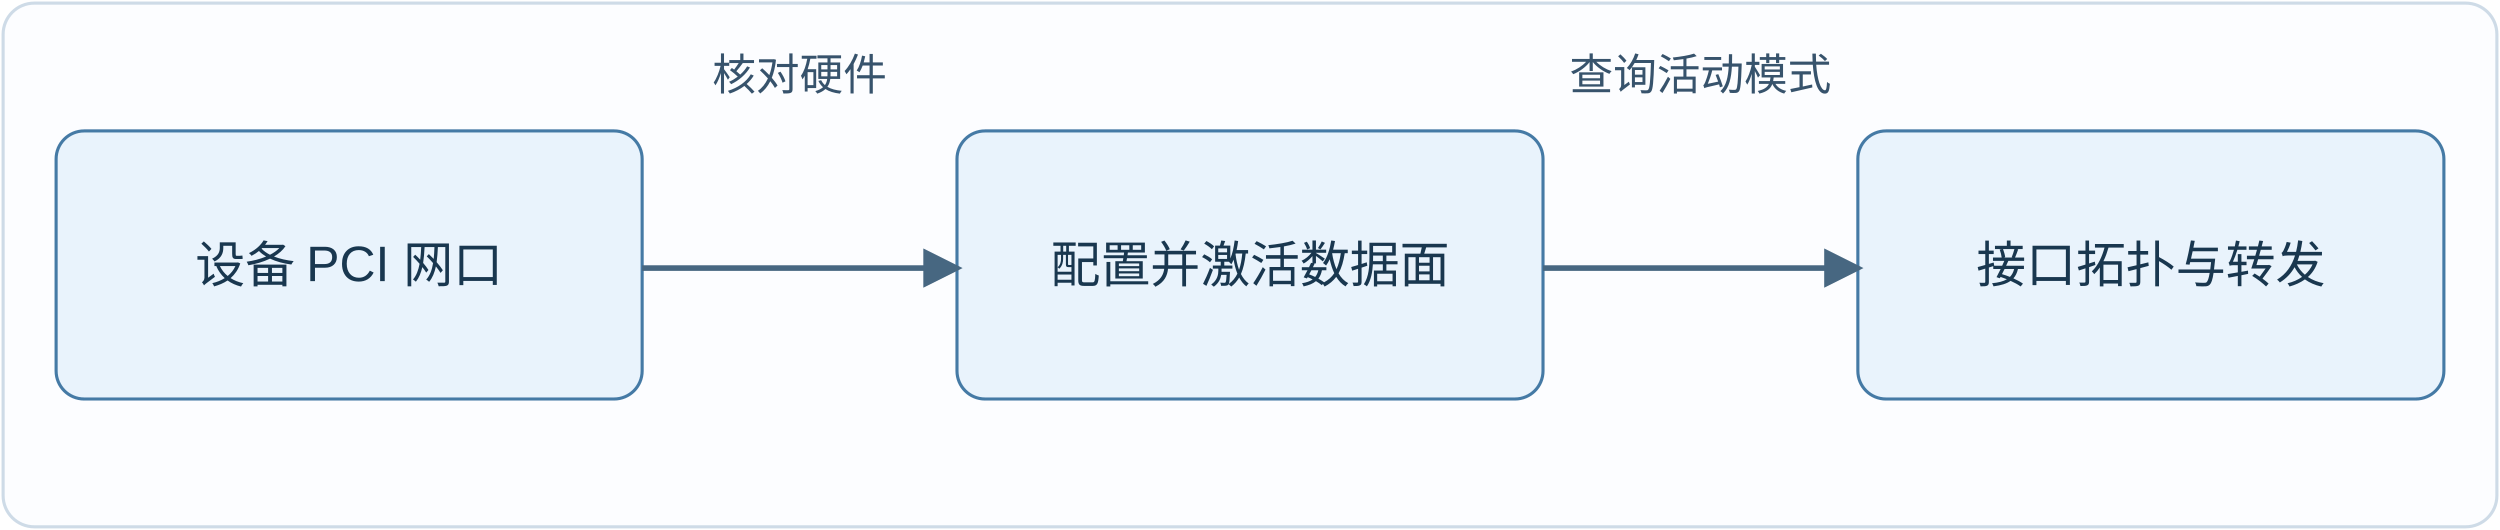
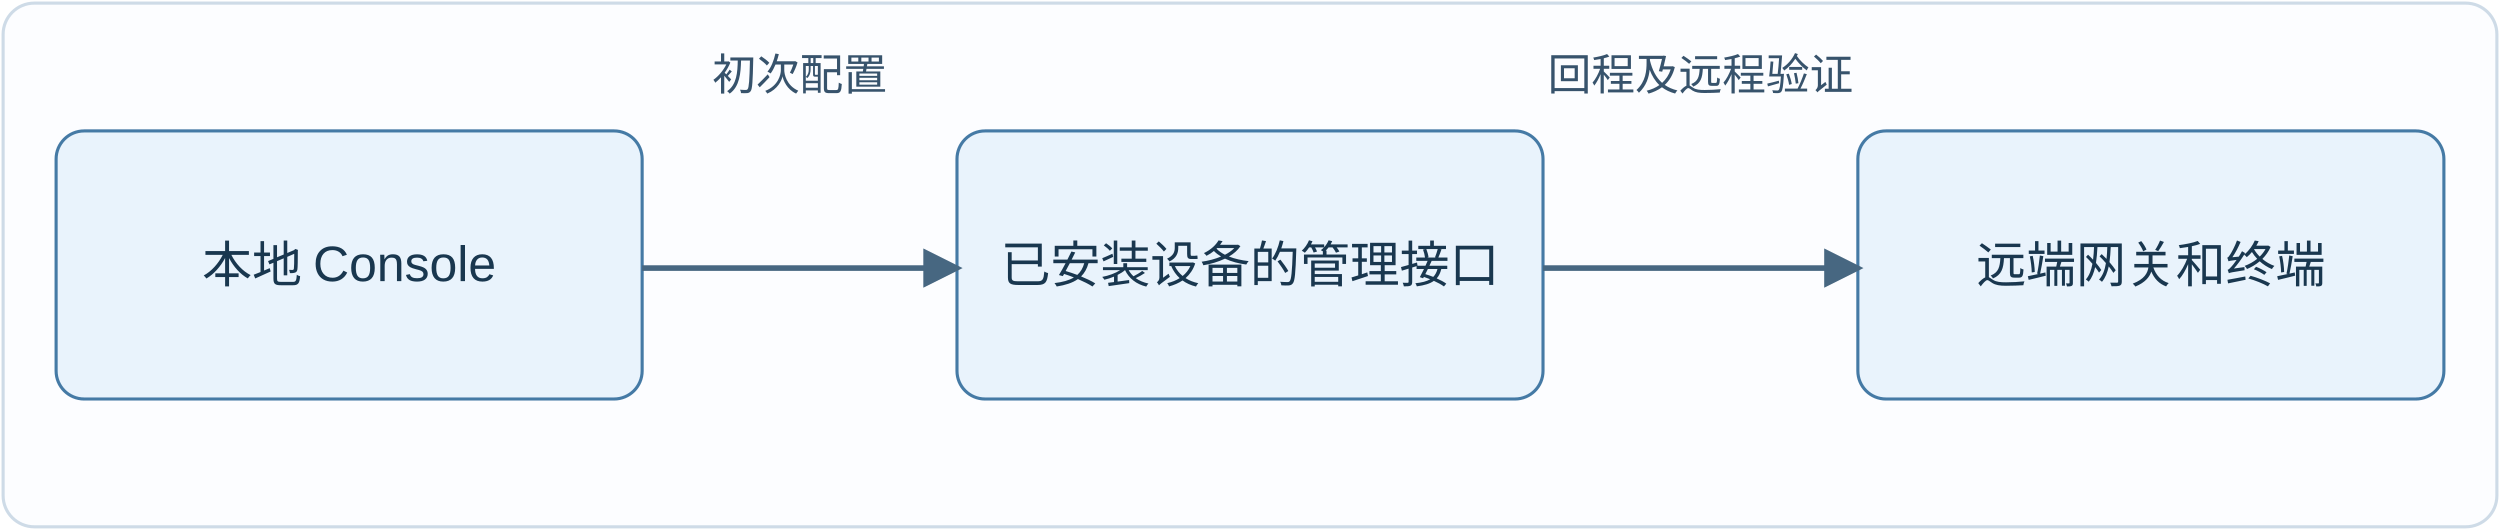
<svg xmlns="http://www.w3.org/2000/svg" viewBox="0 0 802 170" role="img" aria-labelledby="label">
  <defs>
    <marker id="arrow" markerWidth="7" markerHeight="7" refX="6" refY="3.5" orient="auto">
      <path d="M 0 0 L 7 3.5 L 0 7 Z" fill="#476781" />
    </marker>
  </defs>
  <rect x="1" y="1" width="800" height="168" rx="10" fill="#fcfdff" stroke="#cedbe7" />
  <g font-family="Arial, Microsoft YaHei, PingFang SC, sans-serif" text-anchor="middle" dominant-baseline="middle">
    <rect x="18" y="42" width="188" height="86" rx="9" fill="#e9f3fc" stroke="#457aa5" />
-     <text x="112" y="85" font-size="16" fill="#19374f">设备 PCI 网口</text>
+     <text x="112" y="85" font-size="16" fill="#19374f">本地 Console</text>
    <rect x="307" y="42" width="188" height="86" rx="9" fill="#e9f3fc" stroke="#457aa5" />
-     <text x="401" y="85" font-size="16" fill="#19374f">配置并激活数据面</text>
+     <text x="401" y="85" font-size="16" fill="#19374f">已安装设备的管理接口</text>
    <rect x="596" y="42" width="188" height="86" rx="9" fill="#e9f3fc" stroke="#457aa5" />
-     <text x="690" y="85" font-size="16" fill="#19374f">接口拓扑与转发</text>
+     <text x="690" y="85" font-size="16" fill="#19374f">远端网关和终端</text>
    <path d="M 206 86 L 307 86" stroke="#476781" stroke-width="1.8" marker-end="url(#arrow)" fill="none" />
-     <text x="256.5" y="24" font-size="14" fill="#37536c">核对硬件</text>
+     <text x="256.5" y="24" font-size="14" fill="#37536c">初次配置</text>
    <path d="M 495 86 L 596 86" stroke="#476781" stroke-width="1.8" marker-end="url(#arrow)" fill="none" />
-     <text x="545.5" y="24" font-size="14" fill="#37536c">查询活动模式</text>
+     <text x="545.5" y="24" font-size="14" fill="#37536c">回程及远程验证</text>
  </g>
</svg>
